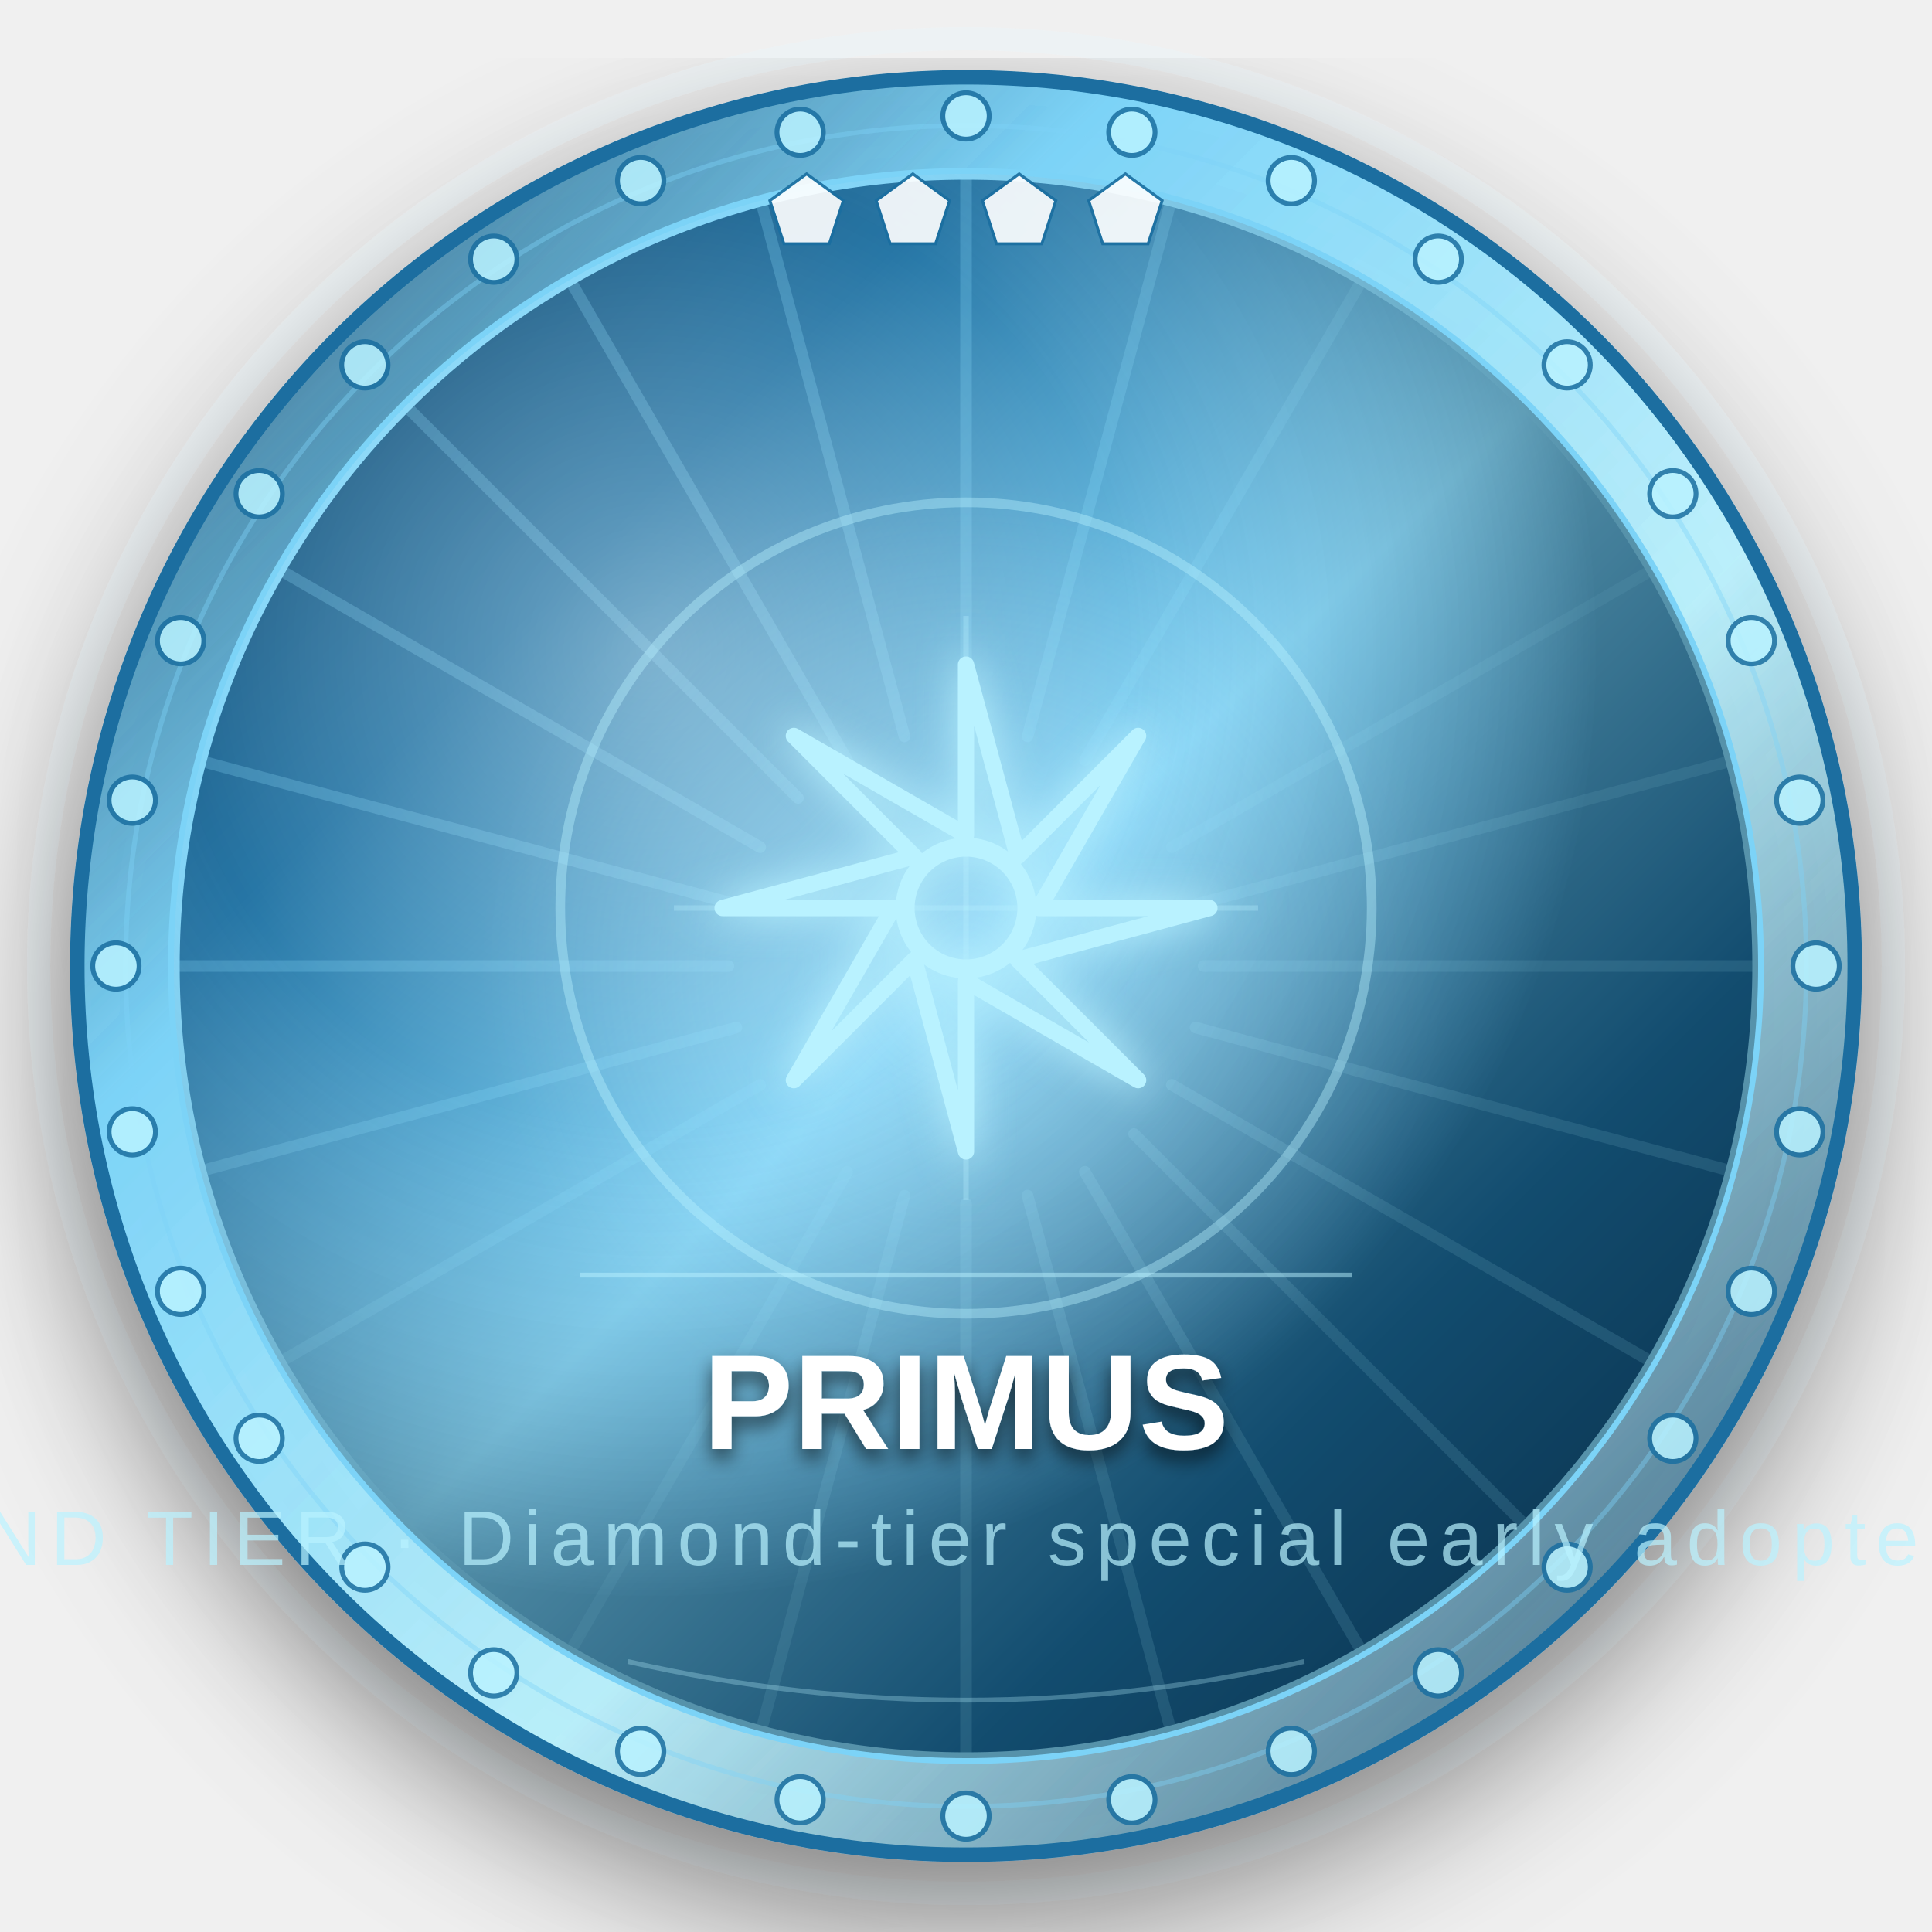
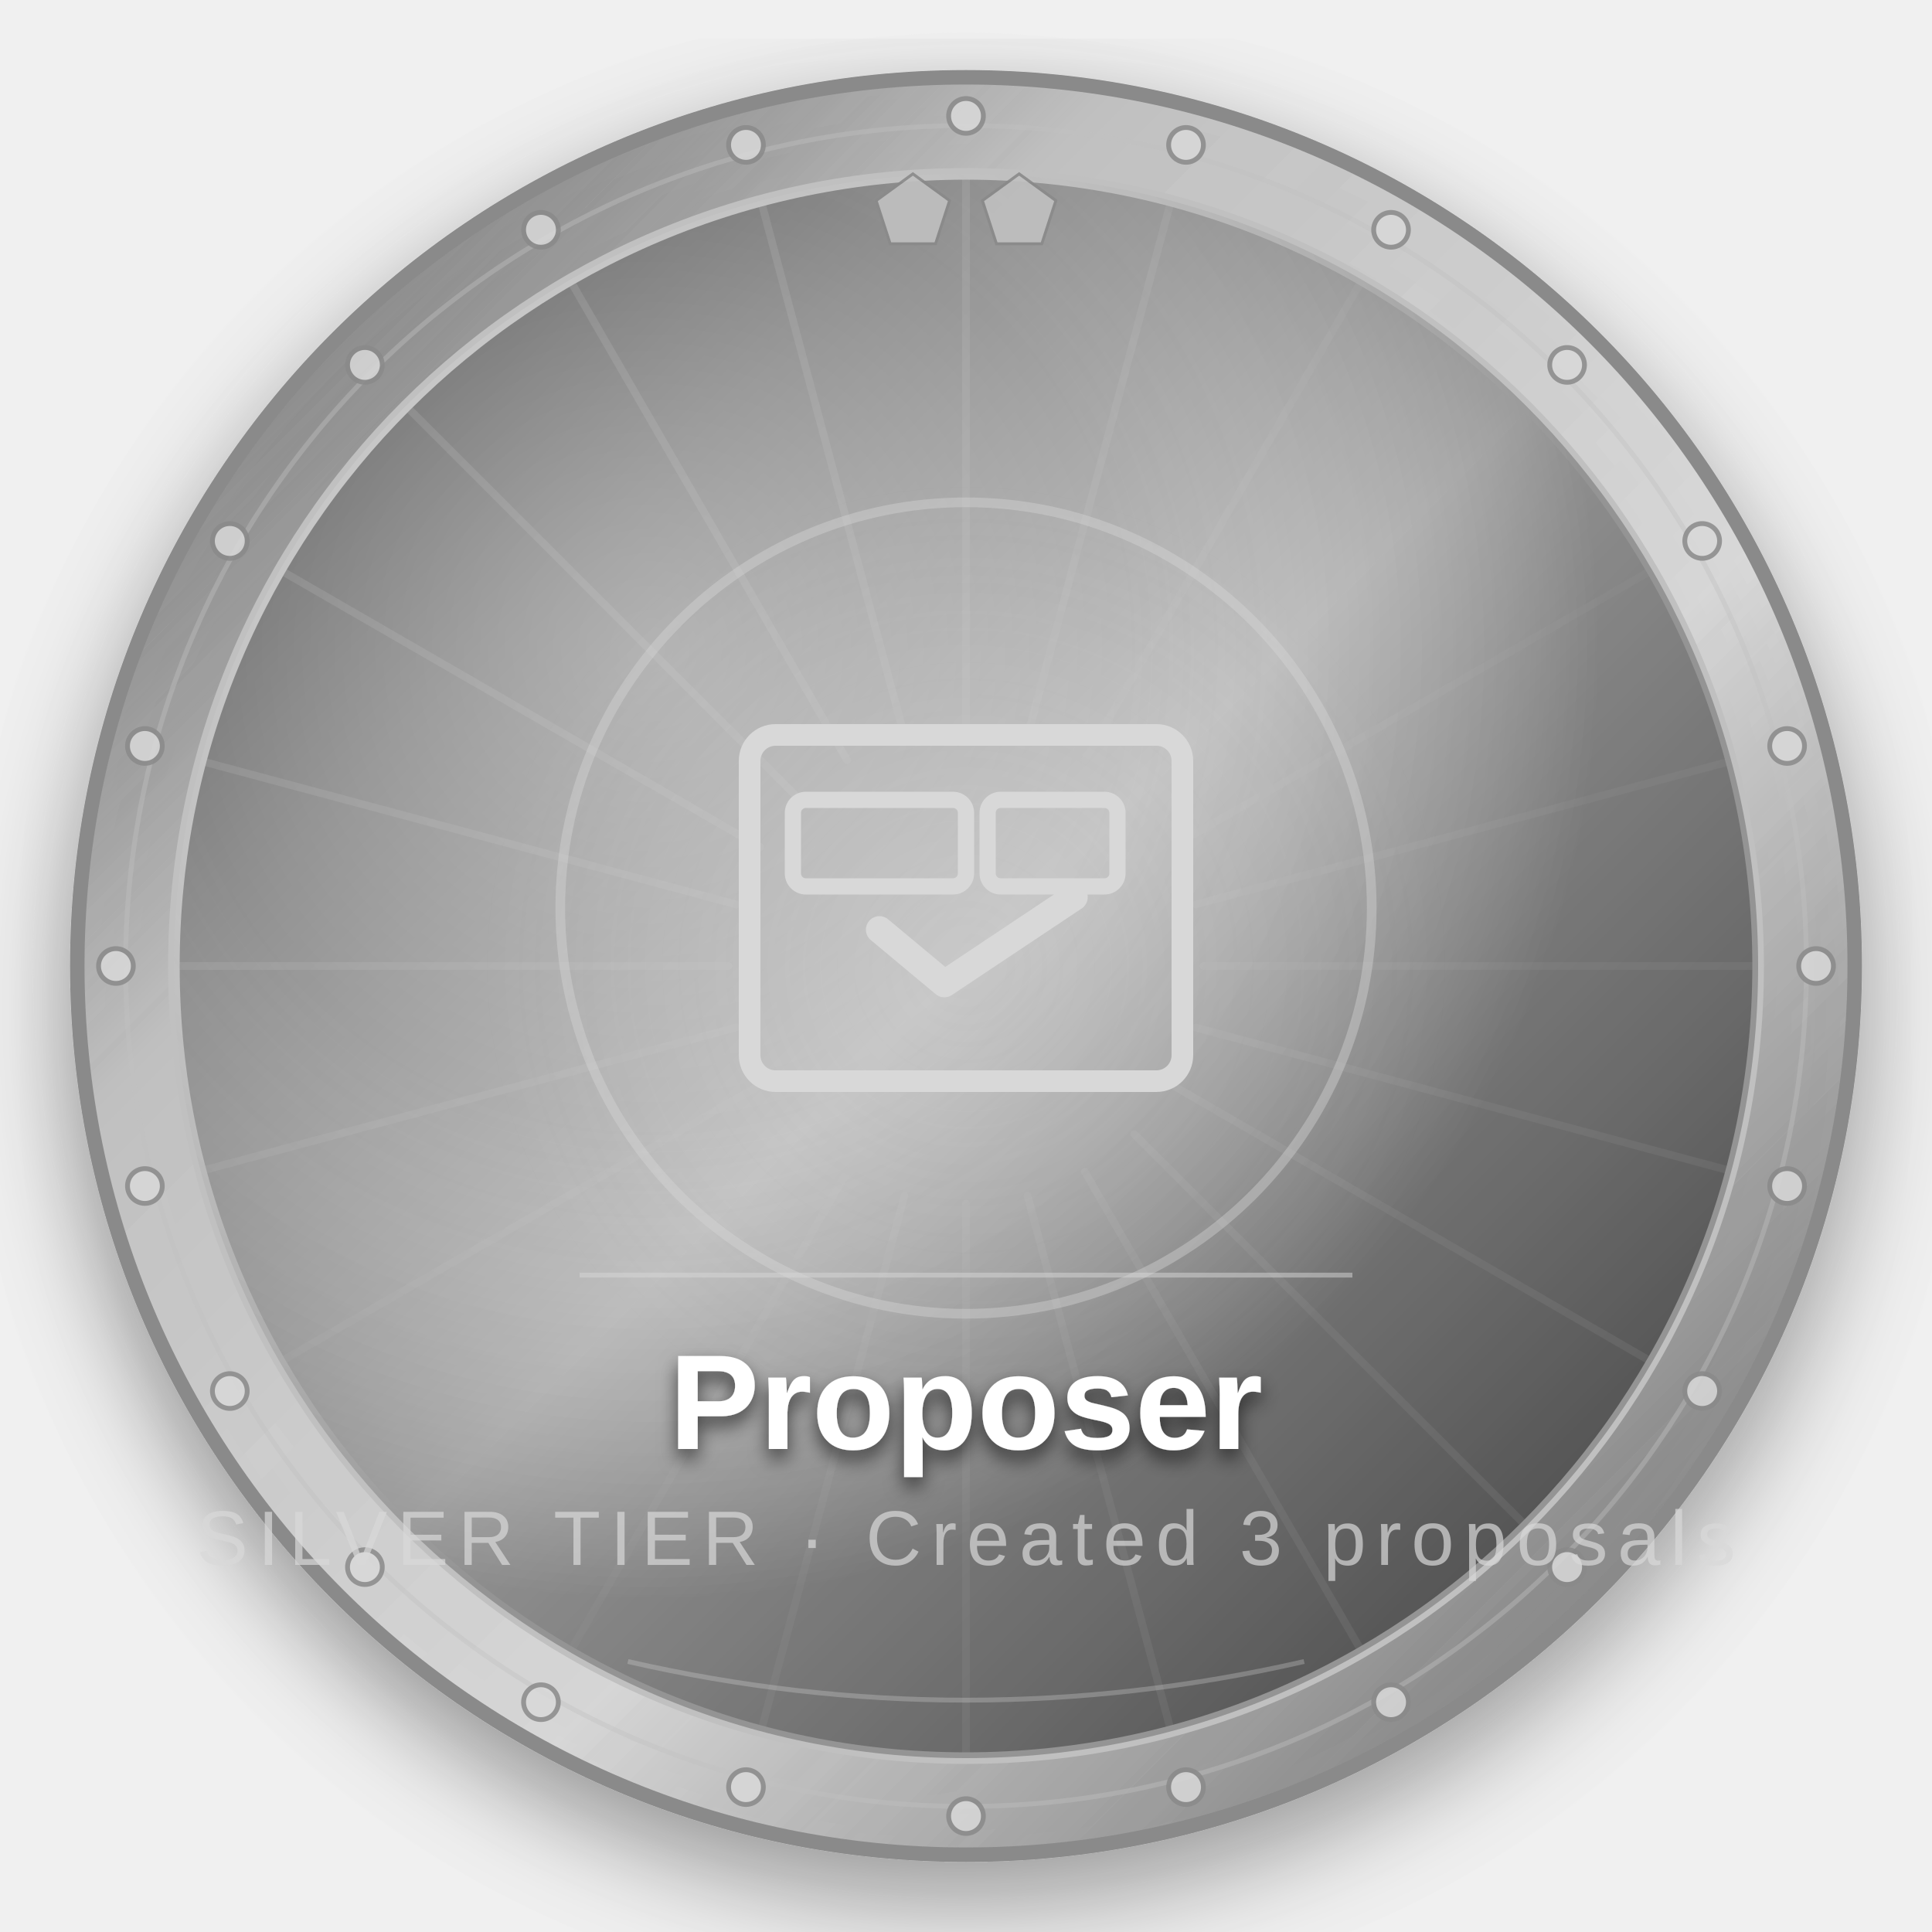
<svg xmlns="http://www.w3.org/2000/svg" viewBox="0 0 200 200" width="200" height="200">
  <defs>
    <linearGradient id="b15" x1="0%" y1="0%" x2="100%" y2="100%">
-       <stop offset="0%" stop-color="#0C3B5E" />
-       <stop offset="25%" stop-color="#1A6EA0" />
-       <stop offset="50%" stop-color="#7CD3F7" />
-       <stop offset="75%" stop-color="#1A6EA0" />
-       <stop offset="100%" stop-color="#0C3B5E" />
+       <stop offset="0%" stop-color="#4A4A4A" />
+       <stop offset="25%" stop-color="#8A8A8A" />
+       <stop offset="50%" stop-color="#C0C0C0" />
+       <stop offset="75%" stop-color="#8A8A8A" />
+       <stop offset="100%" stop-color="#4A4A4A" />
    </linearGradient>
    <linearGradient id="r15" x1="0%" y1="0%" x2="100%" y2="100%">
-       <stop offset="0%" stop-color="#0C3B5E" stop-opacity="0.8" />
-       <stop offset="30%" stop-color="#7CD3F7" stop-opacity="1" />
-       <stop offset="60%" stop-color="#B9F2FF" stop-opacity="0.9" />
-       <stop offset="100%" stop-color="#0C3B5E" stop-opacity="0.8" />
+       <stop offset="0%" stop-color="#4A4A4A" stop-opacity="0.8" />
+       <stop offset="30%" stop-color="#C0C0C0" stop-opacity="1" />
+       <stop offset="60%" stop-color="#D8D8D8" stop-opacity="0.9" />
+       <stop offset="100%" stop-color="#4A4A4A" stop-opacity="0.8" />
    </linearGradient>
    <radialGradient id="s15" cx="30%" cy="30%" r="60%">
-       <stop offset="0%" stop-color="#fff" stop-opacity="0.36" />
+       <stop offset="0%" stop-color="#fff" stop-opacity="0.28" />
      <stop offset="50%" stop-color="#fff" stop-opacity="0.05" />
-       <stop offset="100%" stop-color="#000" stop-opacity="0.31" />
+       <stop offset="100%" stop-color="#000" stop-opacity="0.23" />
    </radialGradient>
    <radialGradient id="c15" cx="50%" cy="50%" r="50%">
-       <stop offset="0%" stop-color="#E8F8FF" stop-opacity="0.25" />
-       <stop offset="100%" stop-color="#E8F8FF" stop-opacity="0" />
+       <stop offset="0%" stop-color="#E8E8E8" stop-opacity="0.12" />
+       <stop offset="100%" stop-color="#E8E8E8" stop-opacity="0" />
    </radialGradient>
    <filter id="sh15" x="-30%" y="-30%" width="160%" height="160%">
-       <feDropShadow dx="0" dy="6" stdDeviation="7" flood-color="#000" flood-opacity="0.5" />
-     </filter>
-     <filter id="ig15">
-       <feGaussianBlur stdDeviation="2" result="b" />
-       <feMerge>
-         <feMergeNode in="b" />
-         <feMergeNode in="SourceGraphic" />
-       </feMerge>
+       <feDropShadow dx="0" dy="4" stdDeviation="5" flood-color="#000" flood-opacity="0.4" />
    </filter>
  </defs>
-   <circle cx="100" cy="100" r="96" fill="none" stroke="#E8F8FF" stroke-width="2.4" opacity="0.3" filter="url(#sh15)" />
-   <circle cx="100" cy="100" r="92" fill="url(#r15)" stroke="#1A6EA0" stroke-width="1.5" filter="url(#sh15)" />
-   <circle cx="100" cy="100" r="87" fill="none" stroke="#7CD3F7" stroke-width="0.5" opacity="0.4" />
-   <circle cx="100" cy="100" r="82" fill="url(#b15)" stroke="#7CD3F7" stroke-width="1.2" />
-   <line x1="124.6" y1="100" x2="182" y2="100" stroke="#7CD3F7" stroke-width="1.2" opacity="0.26" stroke-linecap="round" />
-   <line x1="123.762" y1="106.367" x2="179.206" y2="121.223" stroke="#7CD3F7" stroke-width="1.2" opacity="0.26" stroke-linecap="round" />
-   <line x1="121.304" y1="112.3" x2="171.014" y2="141" stroke="#7CD3F7" stroke-width="1.2" opacity="0.26" stroke-linecap="round" />
-   <line x1="117.395" y1="117.395" x2="157.983" y2="157.983" stroke="#7CD3F7" stroke-width="1.2" opacity="0.26" stroke-linecap="round" />
-   <line x1="112.3" y1="121.304" x2="141" y2="171.014" stroke="#7CD3F7" stroke-width="1.2" opacity="0.26" stroke-linecap="round" />
-   <line x1="106.367" y1="123.762" x2="121.223" y2="179.206" stroke="#7CD3F7" stroke-width="1.2" opacity="0.26" stroke-linecap="round" />
-   <line x1="100" y1="124.6" x2="100" y2="182" stroke="#7CD3F7" stroke-width="1.2" opacity="0.26" stroke-linecap="round" />
-   <line x1="93.633" y1="123.762" x2="78.777" y2="179.206" stroke="#7CD3F7" stroke-width="1.2" opacity="0.26" stroke-linecap="round" />
-   <line x1="87.7" y1="121.304" x2="59" y2="171.014" stroke="#7CD3F7" stroke-width="1.2" opacity="0.26" stroke-linecap="round" />
-   <line x1="82.605" y1="117.395" x2="42.017" y2="157.983" stroke="#7CD3F7" stroke-width="1.2" opacity="0.26" stroke-linecap="round" />
-   <line x1="78.696" y1="112.3" x2="28.986" y2="141" stroke="#7CD3F7" stroke-width="1.2" opacity="0.26" stroke-linecap="round" />
-   <line x1="76.238" y1="106.367" x2="20.794" y2="121.223" stroke="#7CD3F7" stroke-width="1.2" opacity="0.26" stroke-linecap="round" />
-   <line x1="75.4" y1="100" x2="18" y2="100" stroke="#7CD3F7" stroke-width="1.2" opacity="0.26" stroke-linecap="round" />
-   <line x1="76.238" y1="93.633" x2="20.794" y2="78.777" stroke="#7CD3F7" stroke-width="1.2" opacity="0.26" stroke-linecap="round" />
-   <line x1="78.696" y1="87.7" x2="28.986" y2="59" stroke="#7CD3F7" stroke-width="1.2" opacity="0.26" stroke-linecap="round" />
-   <line x1="82.605" y1="82.605" x2="42.017" y2="42.017" stroke="#7CD3F7" stroke-width="1.2" opacity="0.26" stroke-linecap="round" />
-   <line x1="87.7" y1="78.696" x2="59" y2="28.986" stroke="#7CD3F7" stroke-width="1.2" opacity="0.26" stroke-linecap="round" />
-   <line x1="93.633" y1="76.238" x2="78.777" y2="20.794" stroke="#7CD3F7" stroke-width="1.2" opacity="0.26" stroke-linecap="round" />
-   <line x1="100" y1="75.4" x2="100" y2="18" stroke="#7CD3F7" stroke-width="1.2" opacity="0.26" stroke-linecap="round" />
-   <line x1="106.367" y1="76.238" x2="121.223" y2="20.794" stroke="#7CD3F7" stroke-width="1.2" opacity="0.26" stroke-linecap="round" />
-   <line x1="112.3" y1="78.696" x2="141" y2="28.986" stroke="#7CD3F7" stroke-width="1.2" opacity="0.26" stroke-linecap="round" />
-   <line x1="117.395" y1="82.605" x2="157.983" y2="42.017" stroke="#7CD3F7" stroke-width="1.2" opacity="0.26" stroke-linecap="round" />
-   <line x1="121.304" y1="87.7" x2="171.014" y2="59" stroke="#7CD3F7" stroke-width="1.2" opacity="0.26" stroke-linecap="round" />
-   <line x1="123.762" y1="93.633" x2="179.206" y2="78.777" stroke="#7CD3F7" stroke-width="1.2" opacity="0.26" stroke-linecap="round" />
+   <circle cx="100" cy="100" r="96" fill="none" stroke="#E8E8E8" stroke-width="1.2" opacity="0.2" filter="url(#sh15)" />
+   <circle cx="100" cy="100" r="92" fill="url(#r15)" stroke="#8A8A8A" stroke-width="1.5" filter="url(#sh15)" />
+   <circle cx="100" cy="100" r="87" fill="none" stroke="#C0C0C0" stroke-width="0.5" opacity="0.4" />
+   <circle cx="100" cy="100" r="82" fill="url(#b15)" stroke="#C0C0C0" stroke-width="1.2" />
+   <line x1="124.6" y1="100" x2="182" y2="100" stroke="#C0C0C0" stroke-width="0.8" opacity="0.18" stroke-linecap="round" />
+   <line x1="123.762" y1="106.367" x2="179.206" y2="121.223" stroke="#C0C0C0" stroke-width="0.8" opacity="0.18" stroke-linecap="round" />
+   <line x1="121.304" y1="112.3" x2="171.014" y2="141" stroke="#C0C0C0" stroke-width="0.8" opacity="0.18" stroke-linecap="round" />
+   <line x1="117.395" y1="117.395" x2="157.983" y2="157.983" stroke="#C0C0C0" stroke-width="0.8" opacity="0.18" stroke-linecap="round" />
+   <line x1="112.3" y1="121.304" x2="141" y2="171.014" stroke="#C0C0C0" stroke-width="0.8" opacity="0.18" stroke-linecap="round" />
+   <line x1="106.367" y1="123.762" x2="121.223" y2="179.206" stroke="#C0C0C0" stroke-width="0.8" opacity="0.18" stroke-linecap="round" />
+   <line x1="100" y1="124.6" x2="100" y2="182" stroke="#C0C0C0" stroke-width="0.8" opacity="0.18" stroke-linecap="round" />
+   <line x1="93.633" y1="123.762" x2="78.777" y2="179.206" stroke="#C0C0C0" stroke-width="0.8" opacity="0.18" stroke-linecap="round" />
+   <line x1="87.7" y1="121.304" x2="59" y2="171.014" stroke="#C0C0C0" stroke-width="0.8" opacity="0.18" stroke-linecap="round" />
+   <line x1="82.605" y1="117.395" x2="42.017" y2="157.983" stroke="#C0C0C0" stroke-width="0.8" opacity="0.18" stroke-linecap="round" />
+   <line x1="78.696" y1="112.3" x2="28.986" y2="141" stroke="#C0C0C0" stroke-width="0.8" opacity="0.18" stroke-linecap="round" />
+   <line x1="76.238" y1="106.367" x2="20.794" y2="121.223" stroke="#C0C0C0" stroke-width="0.8" opacity="0.18" stroke-linecap="round" />
+   <line x1="75.4" y1="100" x2="18" y2="100" stroke="#C0C0C0" stroke-width="0.8" opacity="0.18" stroke-linecap="round" />
+   <line x1="76.238" y1="93.633" x2="20.794" y2="78.777" stroke="#C0C0C0" stroke-width="0.8" opacity="0.18" stroke-linecap="round" />
+   <line x1="78.696" y1="87.7" x2="28.986" y2="59" stroke="#C0C0C0" stroke-width="0.8" opacity="0.18" stroke-linecap="round" />
+   <line x1="82.605" y1="82.605" x2="42.017" y2="42.017" stroke="#C0C0C0" stroke-width="0.8" opacity="0.18" stroke-linecap="round" />
+   <line x1="87.7" y1="78.696" x2="59" y2="28.986" stroke="#C0C0C0" stroke-width="0.8" opacity="0.18" stroke-linecap="round" />
+   <line x1="93.633" y1="76.238" x2="78.777" y2="20.794" stroke="#C0C0C0" stroke-width="0.8" opacity="0.18" stroke-linecap="round" />
+   <line x1="100" y1="75.4" x2="100" y2="18" stroke="#C0C0C0" stroke-width="0.8" opacity="0.18" stroke-linecap="round" />
+   <line x1="106.367" y1="76.238" x2="121.223" y2="20.794" stroke="#C0C0C0" stroke-width="0.8" opacity="0.18" stroke-linecap="round" />
+   <line x1="112.3" y1="78.696" x2="141" y2="28.986" stroke="#C0C0C0" stroke-width="0.8" opacity="0.18" stroke-linecap="round" />
+   <line x1="117.395" y1="82.605" x2="157.983" y2="42.017" stroke="#C0C0C0" stroke-width="0.8" opacity="0.18" stroke-linecap="round" />
+   <line x1="121.304" y1="87.7" x2="171.014" y2="59" stroke="#C0C0C0" stroke-width="0.8" opacity="0.18" stroke-linecap="round" />
+   <line x1="123.762" y1="93.633" x2="179.206" y2="78.777" stroke="#C0C0C0" stroke-width="0.8" opacity="0.18" stroke-linecap="round" />
  <circle cx="100" cy="100" r="50" fill="url(#c15)" />
  <circle cx="100" cy="100" r="82" fill="url(#s15)" />
-   <circle cx="100" cy="12" r="2.4" fill="#B9F2FF" stroke="#1A6EA0" stroke-width="0.5" opacity="0.85" />
-   <circle cx="117.168" cy="13.691" r="2.4" fill="#B9F2FF" stroke="#1A6EA0" stroke-width="0.5" opacity="0.85" />
-   <circle cx="133.676" cy="18.699" r="2.4" fill="#B9F2FF" stroke="#1A6EA0" stroke-width="0.5" opacity="0.85" />
-   <circle cx="148.89" cy="26.831" r="2.4" fill="#B9F2FF" stroke="#1A6EA0" stroke-width="0.5" opacity="0.85" />
-   <circle cx="162.225" cy="37.775" r="2.4" fill="#B9F2FF" stroke="#1A6EA0" stroke-width="0.5" opacity="0.85" />
-   <circle cx="173.169" cy="51.11" r="2.4" fill="#B9F2FF" stroke="#1A6EA0" stroke-width="0.5" opacity="0.85" />
-   <circle cx="181.301" cy="66.324" r="2.4" fill="#B9F2FF" stroke="#1A6EA0" stroke-width="0.5" opacity="0.85" />
-   <circle cx="186.309" cy="82.832" r="2.4" fill="#B9F2FF" stroke="#1A6EA0" stroke-width="0.5" opacity="0.85" />
-   <circle cx="188" cy="100" r="2.4" fill="#B9F2FF" stroke="#1A6EA0" stroke-width="0.5" opacity="0.85" />
-   <circle cx="186.309" cy="117.168" r="2.4" fill="#B9F2FF" stroke="#1A6EA0" stroke-width="0.5" opacity="0.85" />
-   <circle cx="181.301" cy="133.676" r="2.4" fill="#B9F2FF" stroke="#1A6EA0" stroke-width="0.5" opacity="0.85" />
-   <circle cx="173.169" cy="148.89" r="2.4" fill="#B9F2FF" stroke="#1A6EA0" stroke-width="0.5" opacity="0.85" />
-   <circle cx="162.225" cy="162.225" r="2.4" fill="#B9F2FF" stroke="#1A6EA0" stroke-width="0.5" opacity="0.85" />
-   <circle cx="148.89" cy="173.169" r="2.4" fill="#B9F2FF" stroke="#1A6EA0" stroke-width="0.5" opacity="0.85" />
-   <circle cx="133.676" cy="181.301" r="2.4" fill="#B9F2FF" stroke="#1A6EA0" stroke-width="0.5" opacity="0.85" />
-   <circle cx="117.168" cy="186.309" r="2.4" fill="#B9F2FF" stroke="#1A6EA0" stroke-width="0.5" opacity="0.85" />
-   <circle cx="100" cy="188" r="2.4" fill="#B9F2FF" stroke="#1A6EA0" stroke-width="0.5" opacity="0.85" />
-   <circle cx="82.832" cy="186.309" r="2.4" fill="#B9F2FF" stroke="#1A6EA0" stroke-width="0.5" opacity="0.85" />
-   <circle cx="66.324" cy="181.301" r="2.4" fill="#B9F2FF" stroke="#1A6EA0" stroke-width="0.5" opacity="0.85" />
-   <circle cx="51.11" cy="173.169" r="2.4" fill="#B9F2FF" stroke="#1A6EA0" stroke-width="0.5" opacity="0.85" />
-   <circle cx="37.775" cy="162.225" r="2.4" fill="#B9F2FF" stroke="#1A6EA0" stroke-width="0.5" opacity="0.85" />
-   <circle cx="26.831" cy="148.89" r="2.4" fill="#B9F2FF" stroke="#1A6EA0" stroke-width="0.5" opacity="0.85" />
-   <circle cx="18.699" cy="133.676" r="2.4" fill="#B9F2FF" stroke="#1A6EA0" stroke-width="0.5" opacity="0.85" />
-   <circle cx="13.691" cy="117.168" r="2.4" fill="#B9F2FF" stroke="#1A6EA0" stroke-width="0.5" opacity="0.85" />
-   <circle cx="12" cy="100" r="2.4" fill="#B9F2FF" stroke="#1A6EA0" stroke-width="0.5" opacity="0.85" />
-   <circle cx="13.691" cy="82.832" r="2.4" fill="#B9F2FF" stroke="#1A6EA0" stroke-width="0.5" opacity="0.85" />
-   <circle cx="18.699" cy="66.324" r="2.4" fill="#B9F2FF" stroke="#1A6EA0" stroke-width="0.5" opacity="0.85" />
-   <circle cx="26.831" cy="51.11" r="2.4" fill="#B9F2FF" stroke="#1A6EA0" stroke-width="0.5" opacity="0.85" />
-   <circle cx="37.775" cy="37.775" r="2.4" fill="#B9F2FF" stroke="#1A6EA0" stroke-width="0.5" opacity="0.85" />
-   <circle cx="51.11" cy="26.831" r="2.4" fill="#B9F2FF" stroke="#1A6EA0" stroke-width="0.5" opacity="0.85" />
-   <circle cx="66.324" cy="18.699" r="2.4" fill="#B9F2FF" stroke="#1A6EA0" stroke-width="0.5" opacity="0.85" />
-   <circle cx="82.832" cy="13.691" r="2.4" fill="#B9F2FF" stroke="#1A6EA0" stroke-width="0.5" opacity="0.85" />
-   <polygon points="83.5,18 87.304,20.764 85.851,25.236 81.149,25.236 79.696,20.764" fill="#FFFFFF" stroke="#1A6EA0" stroke-width="0.3" opacity="0.9" />
-   <polygon points="94.5,18 98.304,20.764 96.851,25.236 92.149,25.236 90.696,20.764" fill="#FFFFFF" stroke="#1A6EA0" stroke-width="0.3" opacity="0.9" />
-   <polygon points="105.5,18 109.304,20.764 107.851,25.236 103.149,25.236 101.696,20.764" fill="#FFFFFF" stroke="#1A6EA0" stroke-width="0.3" opacity="0.9" />
-   <polygon points="116.5,18 120.304,20.764 118.851,25.236 114.149,25.236 112.696,20.764" fill="#FFFFFF" stroke="#1A6EA0" stroke-width="0.3" opacity="0.9" />
-   <circle cx="100" cy="94" r="42" fill="none" stroke="#B9F2FF" stroke-width="1" opacity="0.4" />
-   <g filter="url(#ig15)">
+   <circle cx="100" cy="12" r="1.8" fill="#D8D8D8" stroke="#8A8A8A" stroke-width="0.5" opacity="0.85" />
+   <circle cx="122.776" cy="14.999" r="1.8" fill="#D8D8D8" stroke="#8A8A8A" stroke-width="0.5" opacity="0.85" />
+   <circle cx="144" cy="23.79" r="1.8" fill="#D8D8D8" stroke="#8A8A8A" stroke-width="0.5" opacity="0.85" />
+   <circle cx="162.225" cy="37.775" r="1.8" fill="#D8D8D8" stroke="#8A8A8A" stroke-width="0.5" opacity="0.85" />
+   <circle cx="176.21" cy="56" r="1.8" fill="#D8D8D8" stroke="#8A8A8A" stroke-width="0.5" opacity="0.85" />
+   <circle cx="185.001" cy="77.224" r="1.8" fill="#D8D8D8" stroke="#8A8A8A" stroke-width="0.5" opacity="0.85" />
+   <circle cx="188" cy="100" r="1.8" fill="#D8D8D8" stroke="#8A8A8A" stroke-width="0.5" opacity="0.85" />
+   <circle cx="185.001" cy="122.776" r="1.8" fill="#D8D8D8" stroke="#8A8A8A" stroke-width="0.5" opacity="0.85" />
+   <circle cx="176.21" cy="144" r="1.8" fill="#D8D8D8" stroke="#8A8A8A" stroke-width="0.5" opacity="0.85" />
+   <circle cx="162.225" cy="162.225" r="1.8" fill="#D8D8D8" stroke="#8A8A8A" stroke-width="0.5" opacity="0.85" />
+   <circle cx="144" cy="176.21" r="1.8" fill="#D8D8D8" stroke="#8A8A8A" stroke-width="0.5" opacity="0.85" />
+   <circle cx="122.776" cy="185.001" r="1.8" fill="#D8D8D8" stroke="#8A8A8A" stroke-width="0.5" opacity="0.85" />
+   <circle cx="100" cy="188" r="1.8" fill="#D8D8D8" stroke="#8A8A8A" stroke-width="0.5" opacity="0.85" />
+   <circle cx="77.224" cy="185.001" r="1.8" fill="#D8D8D8" stroke="#8A8A8A" stroke-width="0.5" opacity="0.85" />
+   <circle cx="56" cy="176.21" r="1.8" fill="#D8D8D8" stroke="#8A8A8A" stroke-width="0.5" opacity="0.85" />
+   <circle cx="37.775" cy="162.225" r="1.8" fill="#D8D8D8" stroke="#8A8A8A" stroke-width="0.5" opacity="0.85" />
+   <circle cx="23.79" cy="144" r="1.8" fill="#D8D8D8" stroke="#8A8A8A" stroke-width="0.5" opacity="0.85" />
+   <circle cx="14.999" cy="122.776" r="1.8" fill="#D8D8D8" stroke="#8A8A8A" stroke-width="0.5" opacity="0.85" />
+   <circle cx="12" cy="100" r="1.8" fill="#D8D8D8" stroke="#8A8A8A" stroke-width="0.5" opacity="0.85" />
+   <circle cx="14.999" cy="77.224" r="1.8" fill="#D8D8D8" stroke="#8A8A8A" stroke-width="0.5" opacity="0.85" />
+   <circle cx="23.79" cy="56" r="1.8" fill="#D8D8D8" stroke="#8A8A8A" stroke-width="0.5" opacity="0.85" />
+   <circle cx="37.775" cy="37.775" r="1.8" fill="#D8D8D8" stroke="#8A8A8A" stroke-width="0.5" opacity="0.85" />
+   <circle cx="56" cy="23.79" r="1.8" fill="#D8D8D8" stroke="#8A8A8A" stroke-width="0.5" opacity="0.85" />
+   <circle cx="77.224" cy="14.999" r="1.8" fill="#D8D8D8" stroke="#8A8A8A" stroke-width="0.5" opacity="0.85" />
+   <polygon points="94.5,18 98.304,20.764 96.851,25.236 92.149,25.236 90.696,20.764" fill="#C0C0C0" stroke="#8A8A8A" stroke-width="0.3" opacity="0.9" />
+   <polygon points="105.5,18 109.304,20.764 107.851,25.236 103.149,25.236 101.696,20.764" fill="#C0C0C0" stroke="#8A8A8A" stroke-width="0.3" opacity="0.9" />
+   <circle cx="100" cy="94" r="42" fill="none" stroke="#D8D8D8" stroke-width="1" opacity="0.4" />
+   <g>
    <g transform="translate(100,94)">
-       <polygon points="7.56,0 25.2,0 5.346,5.346 17.819,17.819 4.629164900776995e-16,7.56 1.543054966925665e-15,25.2 -5.346,5.346 -17.819,17.819 -7.56,9.25832980155399e-16 -25.2,3.08610993385133e-15 -5.346,-5.346 -17.819,-17.819 -1.3887494702330984e-15,-7.56 -4.6291649007769944e-15,-25.2 5.346,-5.346 17.819,-17.819" fill="none" stroke="#B9F2FF" stroke-width="1.68" stroke-linejoin="round" />
-       <circle cx="0" cy="0" r="6.3" fill="none" stroke="#B9F2FF" stroke-width="1.96" />
-       <line x1="-30.24" y1="0" x2="30.24" y2="0" stroke="#B9F2FF" stroke-width="0.56" opacity="0.3" />
-       <line x1="0" y1="-30.24" x2="0" y2="30.24" stroke="#B9F2FF" stroke-width="0.56" opacity="0.3" />
+       <rect x="-22.4" y="-17.92" width="44.8" height="35.84" rx="2.688" fill="none" stroke="#D8D8D8" stroke-width="2.24" />
+       <rect x="-17.92" y="-11.2" width="17.92" height="8.96" rx="1.344" fill="none" stroke="#D8D8D8" stroke-width="1.68" />
+       <rect x="2.24" y="-11.2" width="13.44" height="8.96" rx="1.344" fill="none" stroke="#D8D8D8" stroke-width="1.68" />
+       <polyline points="-8.96,2.24 -2.24,7.84 11.2,-1.12" fill="none" stroke="#D8D8D8" stroke-width="2.8" stroke-linecap="round" stroke-linejoin="round" />
    </g>
  </g>
-   <line x1="60" y1="132" x2="140" y2="132" stroke="#B9F2FF" stroke-width="0.5" opacity="0.5" />
-   <text x="100" y="150" text-anchor="middle" font-size="14" font-weight="bold" fill="#fff" font-family="Arial,sans-serif" filter="drop-shadow(0 1px 1px rgba(0,0,0,0.6))">PRIMUS</text>
-   <text x="100" y="162" text-anchor="middle" font-size="8" fill="#B9F2FF" opacity="0.7" font-family="Arial,sans-serif" letter-spacing="1">DIAMOND TIER · Diamond-tier special early adopter badge</text>
-   <path d="M65 172 Q100 180 135 172" fill="none" stroke="#B9F2FF" stroke-width="0.5" opacity="0.3" />
+   <line x1="60" y1="132" x2="140" y2="132" stroke="#D8D8D8" stroke-width="0.5" opacity="0.5" />
+   <text x="100" y="150" text-anchor="middle" font-size="14" font-weight="bold" fill="#fff" font-family="Arial,sans-serif" filter="drop-shadow(0 1px 1px rgba(0,0,0,0.6))">Proposer</text>
+   <text x="100" y="162" text-anchor="middle" font-size="8" fill="#D8D8D8" opacity="0.7" font-family="Arial,sans-serif" letter-spacing="1">SILVER TIER · Created 3 proposals</text>
+   <path d="M65 172 Q100 180 135 172" fill="none" stroke="#D8D8D8" stroke-width="0.5" opacity="0.3" />
</svg>
